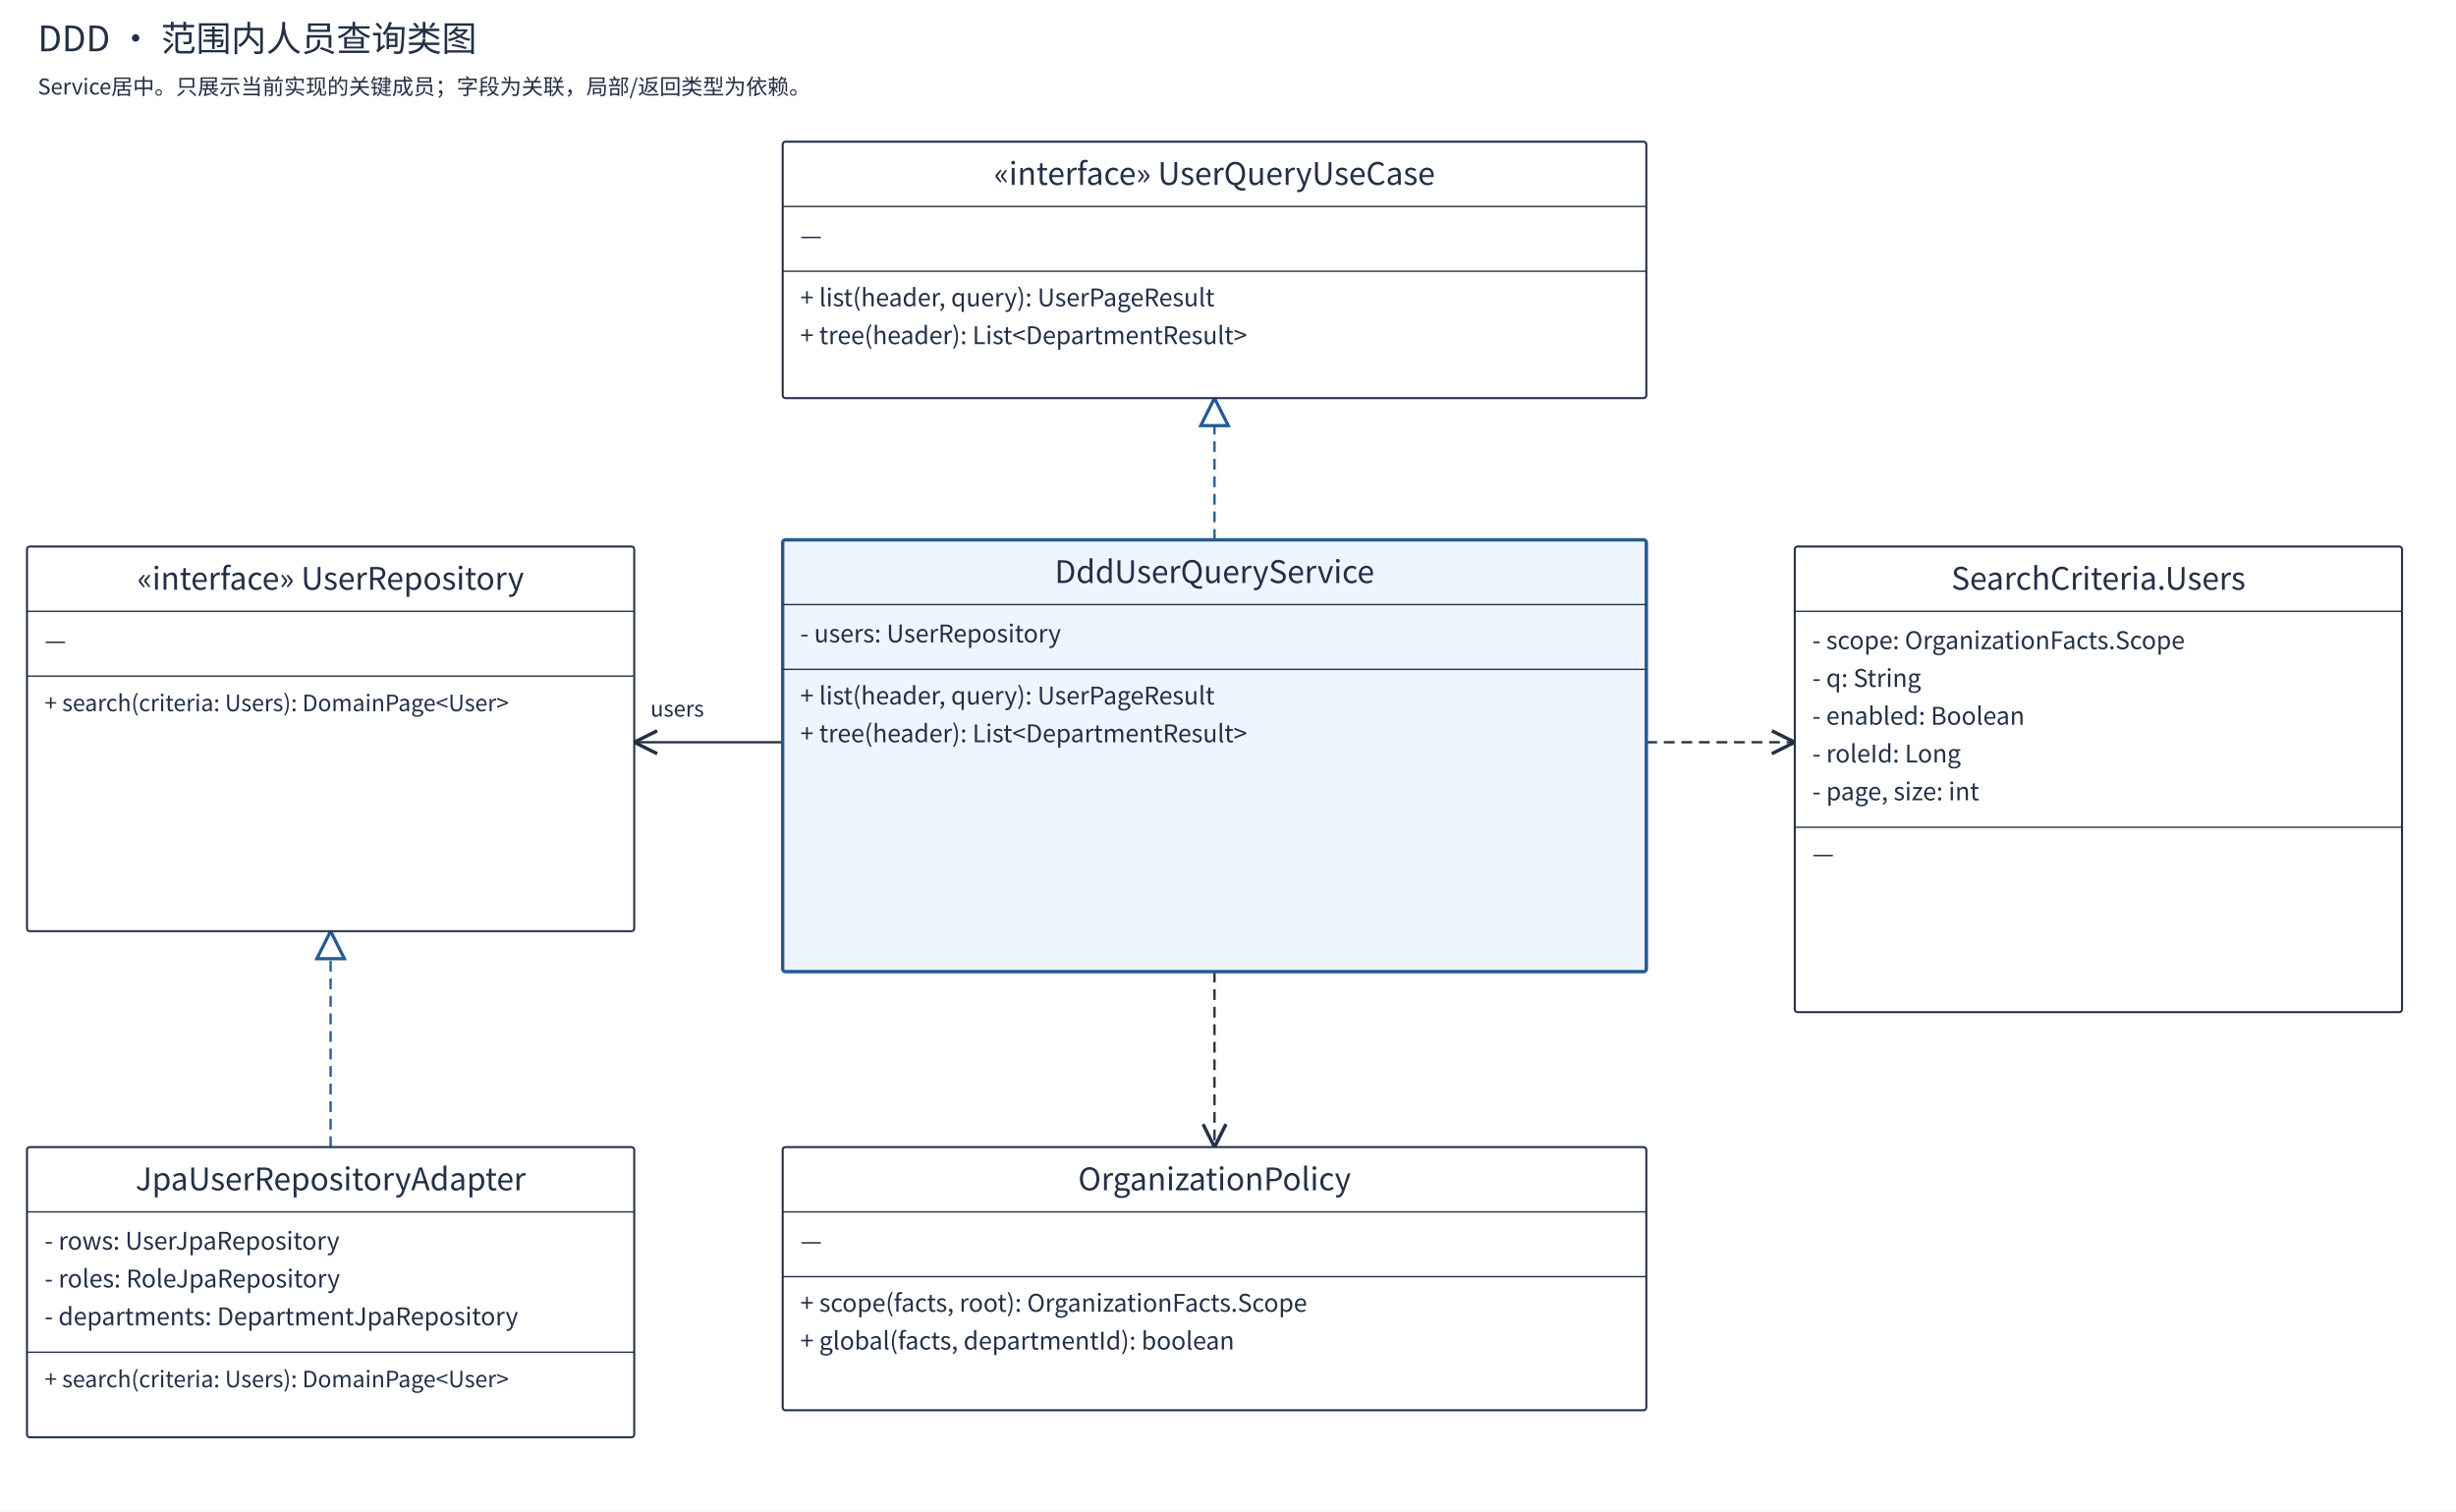
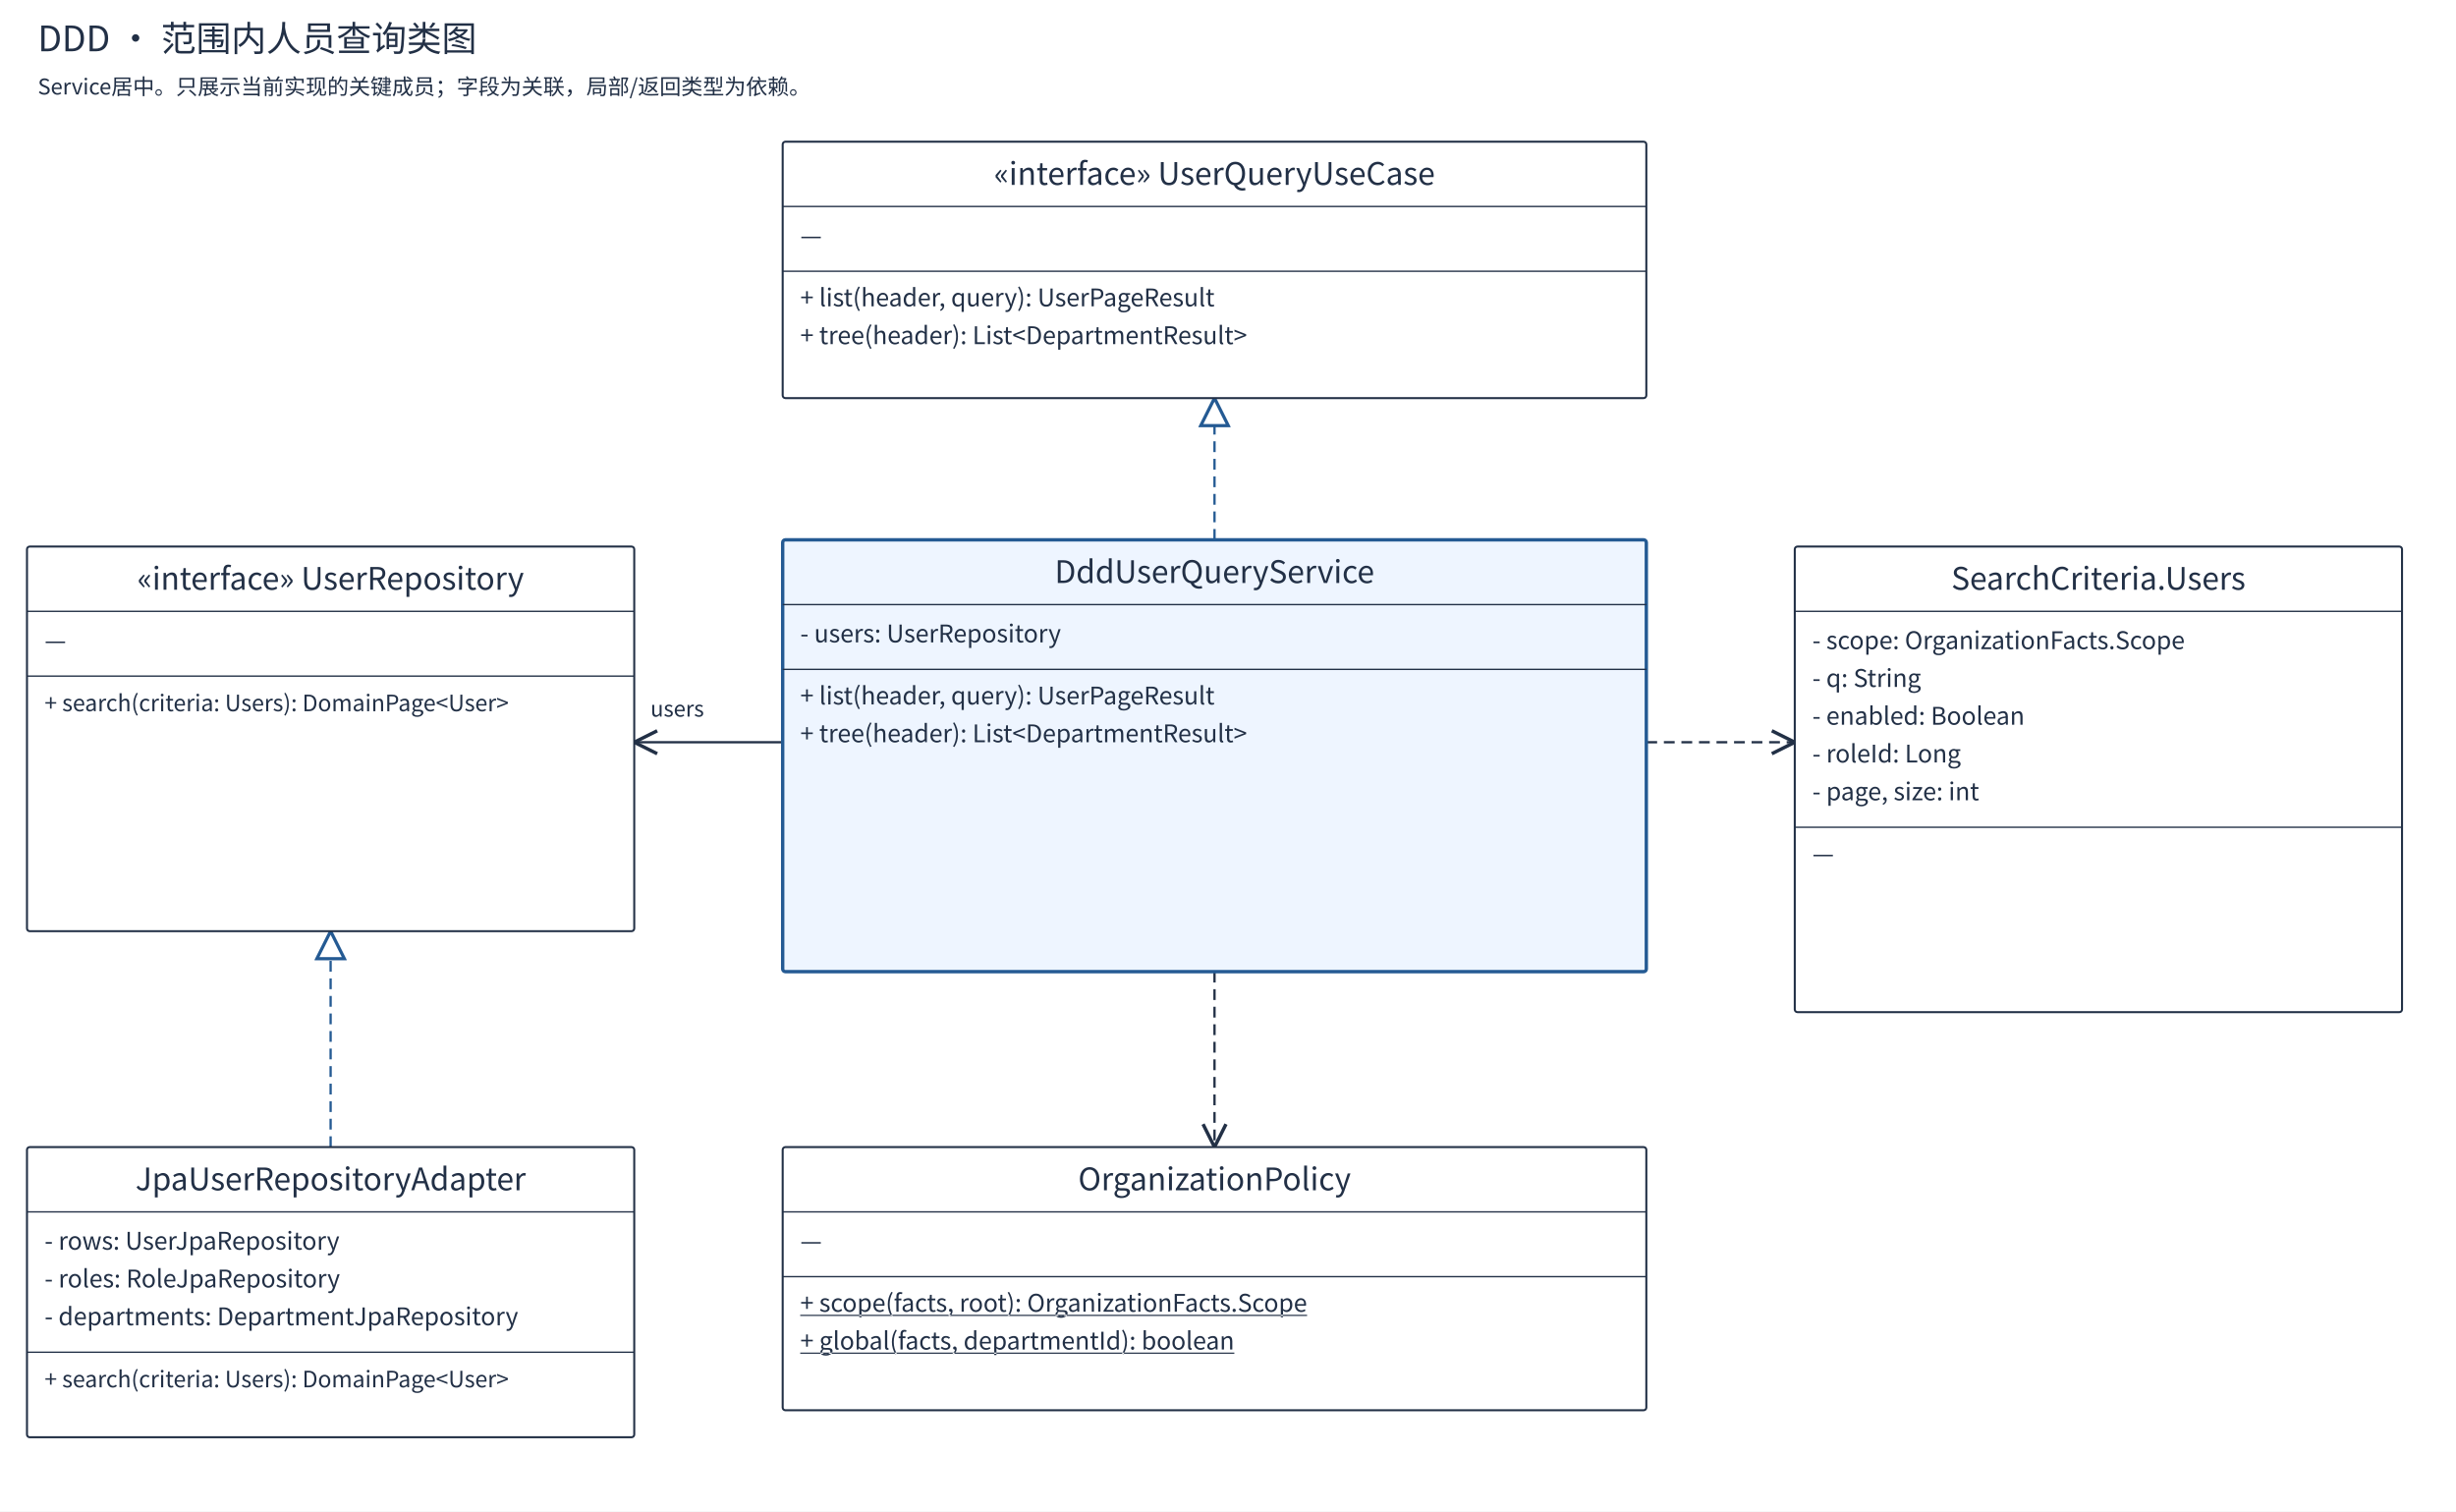
<svg xmlns="http://www.w3.org/2000/svg" width="1820" height="1120" viewBox="0 0 1820 1120">
  <defs>
    <marker id="open" markerWidth="12" markerHeight="12" refX="11" refY="6" orient="auto">
      <path d="M1,1 L11,6 L1,11" fill="none" stroke="#223046" stroke-width="1.5" />
    </marker>
    <marker id="triangle" markerWidth="14" markerHeight="14" refX="13" refY="7" orient="auto">
      <path d="M1,1 L13,7 L1,13 Z" fill="white" stroke="#245a93" stroke-width="1.4" />
    </marker>
    <marker id="filled" markerWidth="12" markerHeight="12" refX="11" refY="6" orient="auto">
      <path d="M1,1 L11,6 L1,11 Z" fill="#223046" />
    </marker>
  </defs>
  <rect width="100%" height="100%" fill="white" />
  <g font-family="Microsoft YaHei,Noto Sans CJK SC,Arial,sans-serif">
    <text x="28" y="38" font-size="26" text-anchor="start" fill="#223046">DDD · 范围内人员查询类图</text>
    <text x="28" y="70" font-size="16" text-anchor="start" fill="#223046">Service居中。只展示当前实现的关键成员；字段为关联，局部/返回类型为依赖。</text>
    <polyline points="900,400 900,295" fill="none" stroke="#245a93" stroke-width="1.7" stroke-dasharray="8 5" marker-end="url(#triangle)" />
    <polyline points="580,550 470,550" fill="none" stroke="#223046" stroke-width="1.7" marker-end="url(#open)" />
    <text x="482" y="531" font-size="16" text-anchor="start" fill="#223046">users</text>
    <polyline points="1220,550 1330,550" fill="none" stroke="#223046" stroke-width="1.7" stroke-dasharray="8 5" marker-end="url(#open)" />
    <polyline points="900,720 900,850" fill="none" stroke="#223046" stroke-width="1.7" stroke-dasharray="8 5" marker-end="url(#open)" />
    <polyline points="245,850 245,690" fill="none" stroke="#245a93" stroke-width="1.7" stroke-dasharray="8 5" marker-end="url(#triangle)" />
    <rect x="580" y="400" width="640" height="320" rx="2" fill="#eef5ff" stroke="#245a93" stroke-width="2.5" />
    <path d="M580,448H1220 M580,496H1220" stroke="#223046" />
    <text x="900" y="432" font-size="23" text-anchor="middle" fill="#223046">DddUserQueryService</text>
    <text x="593" y="476" font-size="18" text-anchor="start" fill="#223046">- users: UserRepository</text>
    <text x="593" y="522" font-size="18" text-anchor="start" fill="#223046">+ list(header, query): UserPageResult</text>
    <text x="593" y="550" font-size="18" text-anchor="start" fill="#223046">+ tree(header): List&lt;DepartmentResult&gt;</text>
    <rect x="580" y="105" width="640" height="190" rx="2" fill="white" stroke="#223046" stroke-width="1.5" />
    <path d="M580,153H1220 M580,201H1220" stroke="#223046" />
    <text x="900" y="137" font-size="23" text-anchor="middle" fill="#223046">«interface» UserQueryUseCase</text>
    <text x="593" y="181" font-size="18" text-anchor="start" fill="#223046">—</text>
    <text x="593" y="227" font-size="18" text-anchor="start" fill="#223046">+ list(header, query): UserPageResult</text>
    <text x="593" y="255" font-size="18" text-anchor="start" fill="#223046">+ tree(header): List&lt;DepartmentResult&gt;</text>
    <rect x="20" y="405" width="450" height="285" rx="2" fill="white" stroke="#223046" stroke-width="1.5" />
    <path d="M20,453H470 M20,501H470" stroke="#223046" />
    <text x="245" y="437" font-size="23" text-anchor="middle" fill="#223046">«interface» UserRepository</text>
    <text x="33" y="481" font-size="18" text-anchor="start" fill="#223046">—</text>
    <text x="33" y="527" font-size="16.713" text-anchor="start" fill="#223046">+ search(criteria: Users): DomainPage&lt;User&gt;</text>
    <rect x="1330" y="405" width="450" height="345" rx="2" fill="white" stroke="#223046" stroke-width="1.5" />
    <path d="M1330,453H1780 M1330,613H1780" stroke="#223046" />
    <text x="1555" y="437" font-size="23" text-anchor="middle" fill="#223046">SearchCriteria.Users</text>
    <text x="1343" y="481" font-size="18" text-anchor="start" fill="#223046">- scope: OrganizationFacts.Scope</text>
    <text x="1343" y="509" font-size="18" text-anchor="start" fill="#223046">- q: String</text>
    <text x="1343" y="537" font-size="18" text-anchor="start" fill="#223046">- enabled: Boolean</text>
    <text x="1343" y="565" font-size="18" text-anchor="start" fill="#223046">- roleId: Long</text>
    <text x="1343" y="593" font-size="18" text-anchor="start" fill="#223046">- page, size: int</text>
    <text x="1343" y="639" font-size="18" text-anchor="start" fill="#223046">—</text>
    <rect x="580" y="850" width="640" height="195" rx="2" fill="white" stroke="#223046" stroke-width="1.5" />
    <path d="M580,898H1220 M580,946H1220" stroke="#223046" />
    <text x="900" y="882" font-size="23" text-anchor="middle" fill="#223046">OrganizationPolicy</text>
    <text x="593" y="926" font-size="18" text-anchor="start" fill="#223046">—</text>
-     <text x="593" y="972" font-size="18" text-anchor="start" fill="#223046">+ scope(facts, root): OrganizationFacts.Scope</text>
-     <text x="593" y="1000" font-size="18" text-anchor="start" fill="#223046">+ global(facts, departmentId): boolean</text>
+     <text text-decoration="underline" x="593" y="972" font-size="18" text-anchor="start" fill="#223046">+ scope(facts, root): OrganizationFacts.Scope</text>
+     <text text-decoration="underline" x="593" y="1000" font-size="18" text-anchor="start" fill="#223046">+ global(facts, departmentId): boolean</text>
    <rect x="20" y="850" width="450" height="215" rx="2" fill="white" stroke="#223046" stroke-width="1.5" />
    <path d="M20,898H470 M20,1002H470" stroke="#223046" />
    <text x="245" y="882" font-size="23" text-anchor="middle" fill="#223046">JpaUserRepositoryAdapter</text>
    <text x="33" y="926" font-size="18" text-anchor="start" fill="#223046">- rows: UserJpaRepository</text>
    <text x="33" y="954" font-size="18" text-anchor="start" fill="#223046">- roles: RoleJpaRepository</text>
    <text x="33" y="982" font-size="18" text-anchor="start" fill="#223046">- departments: DepartmentJpaRepository</text>
    <text x="33" y="1028" font-size="16.713" text-anchor="start" fill="#223046">+ search(criteria: Users): DomainPage&lt;User&gt;</text>
  </g>
</svg>
